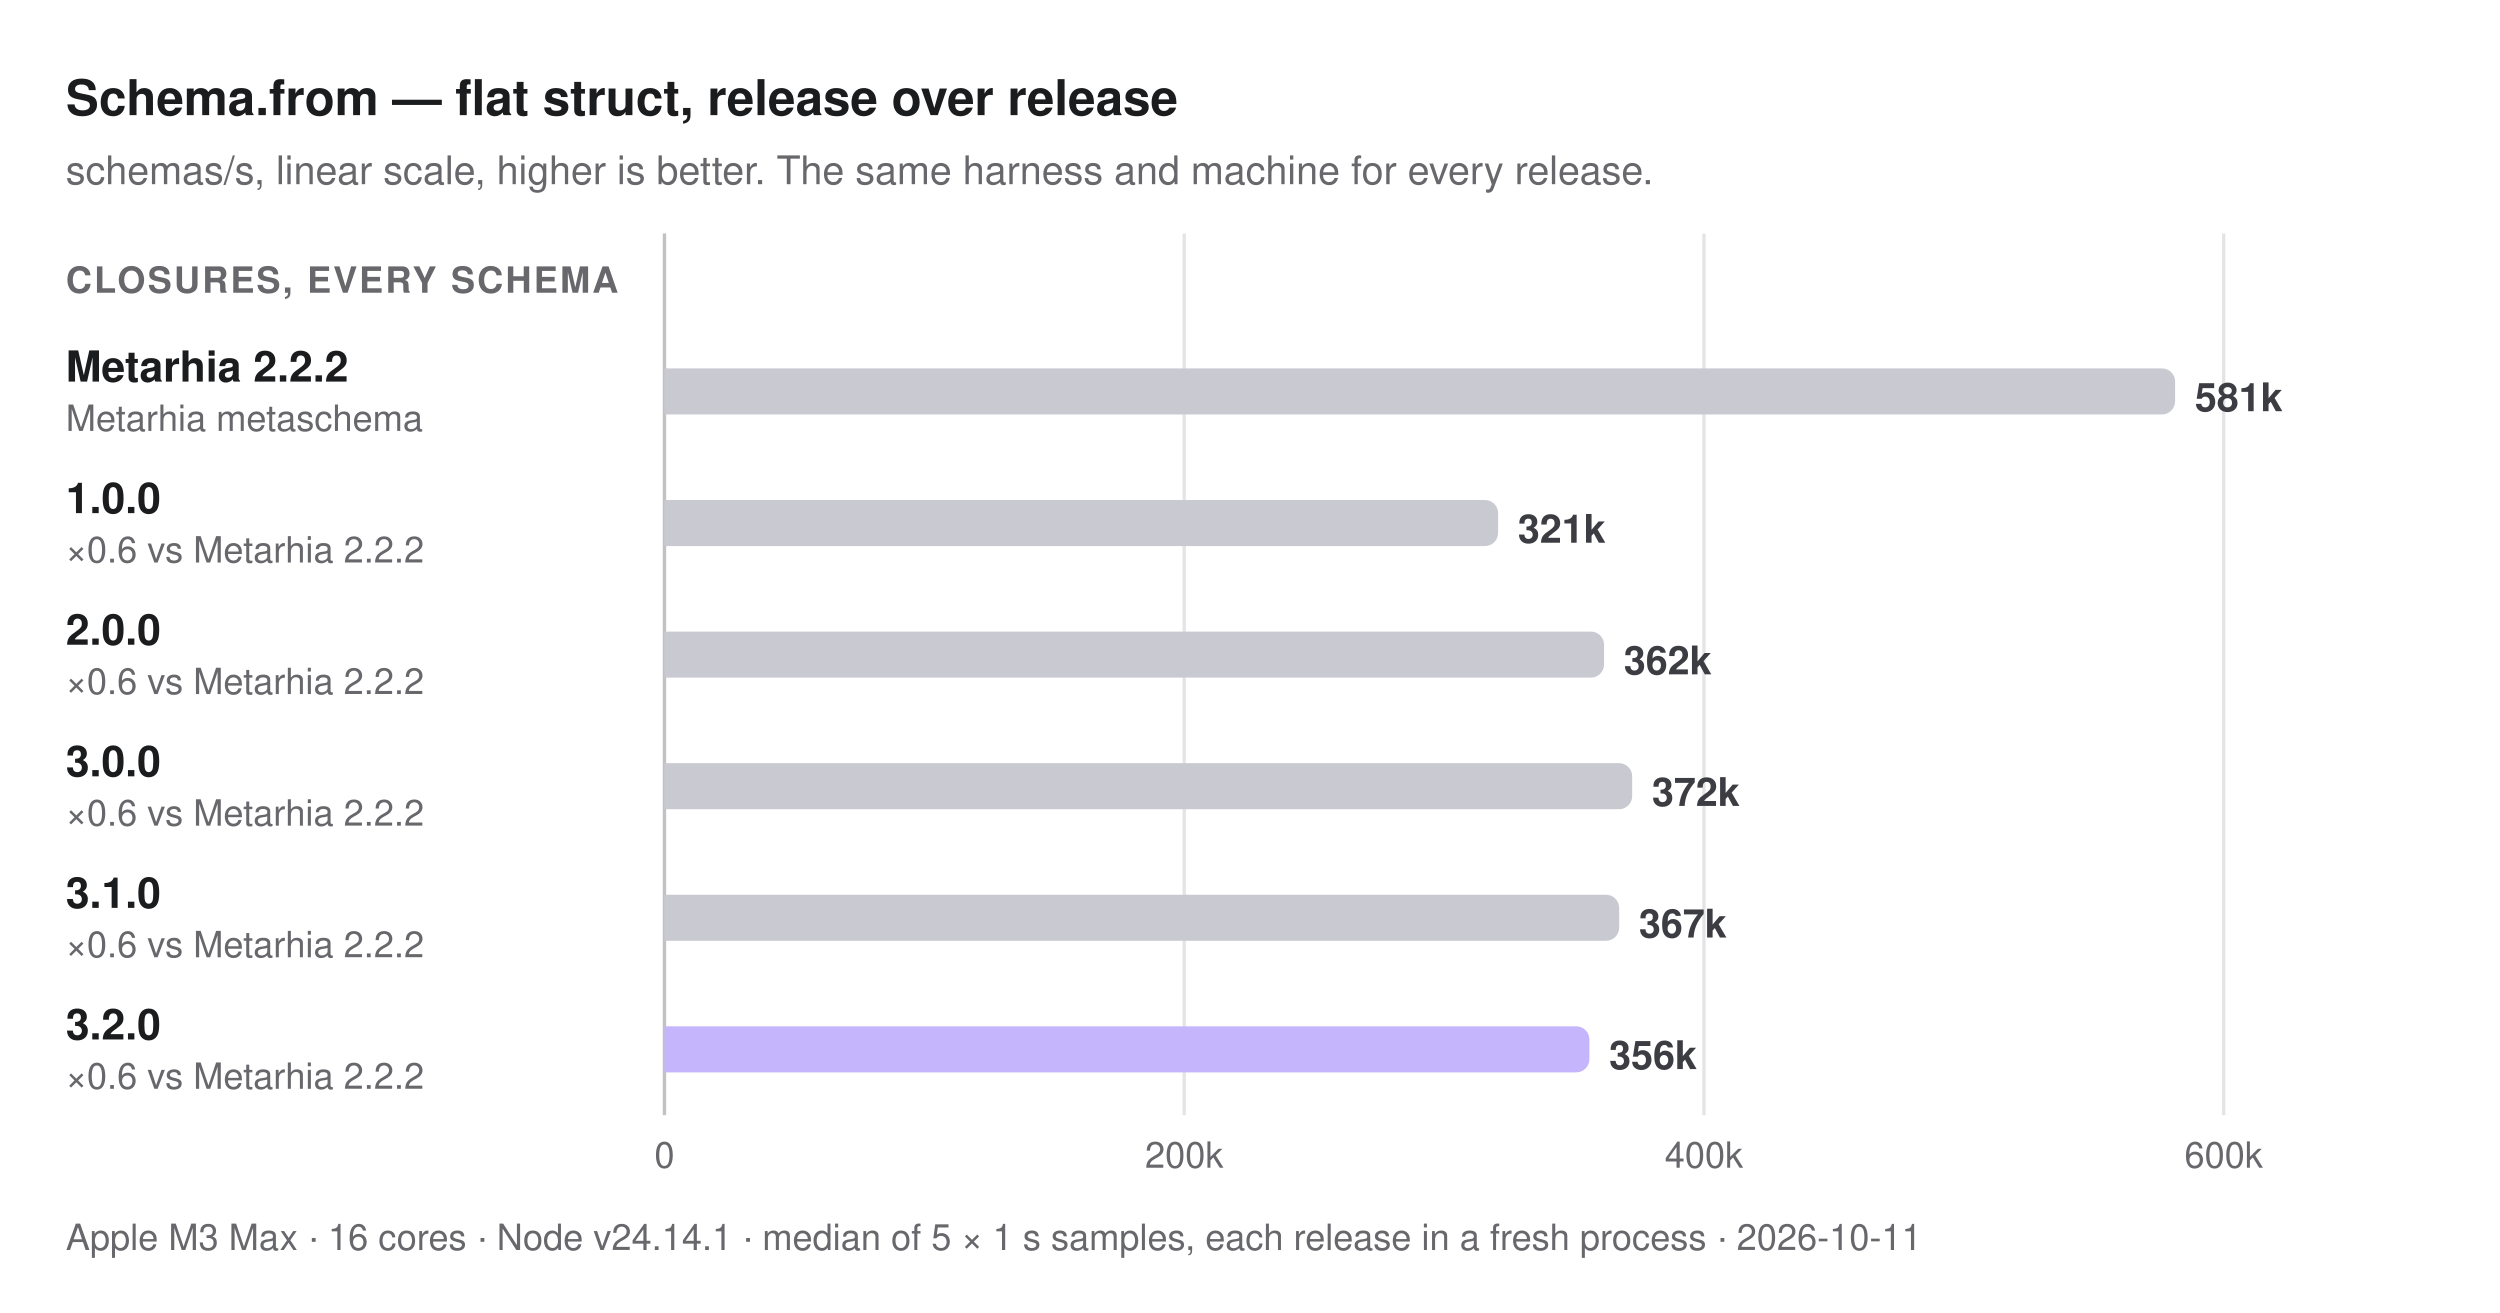
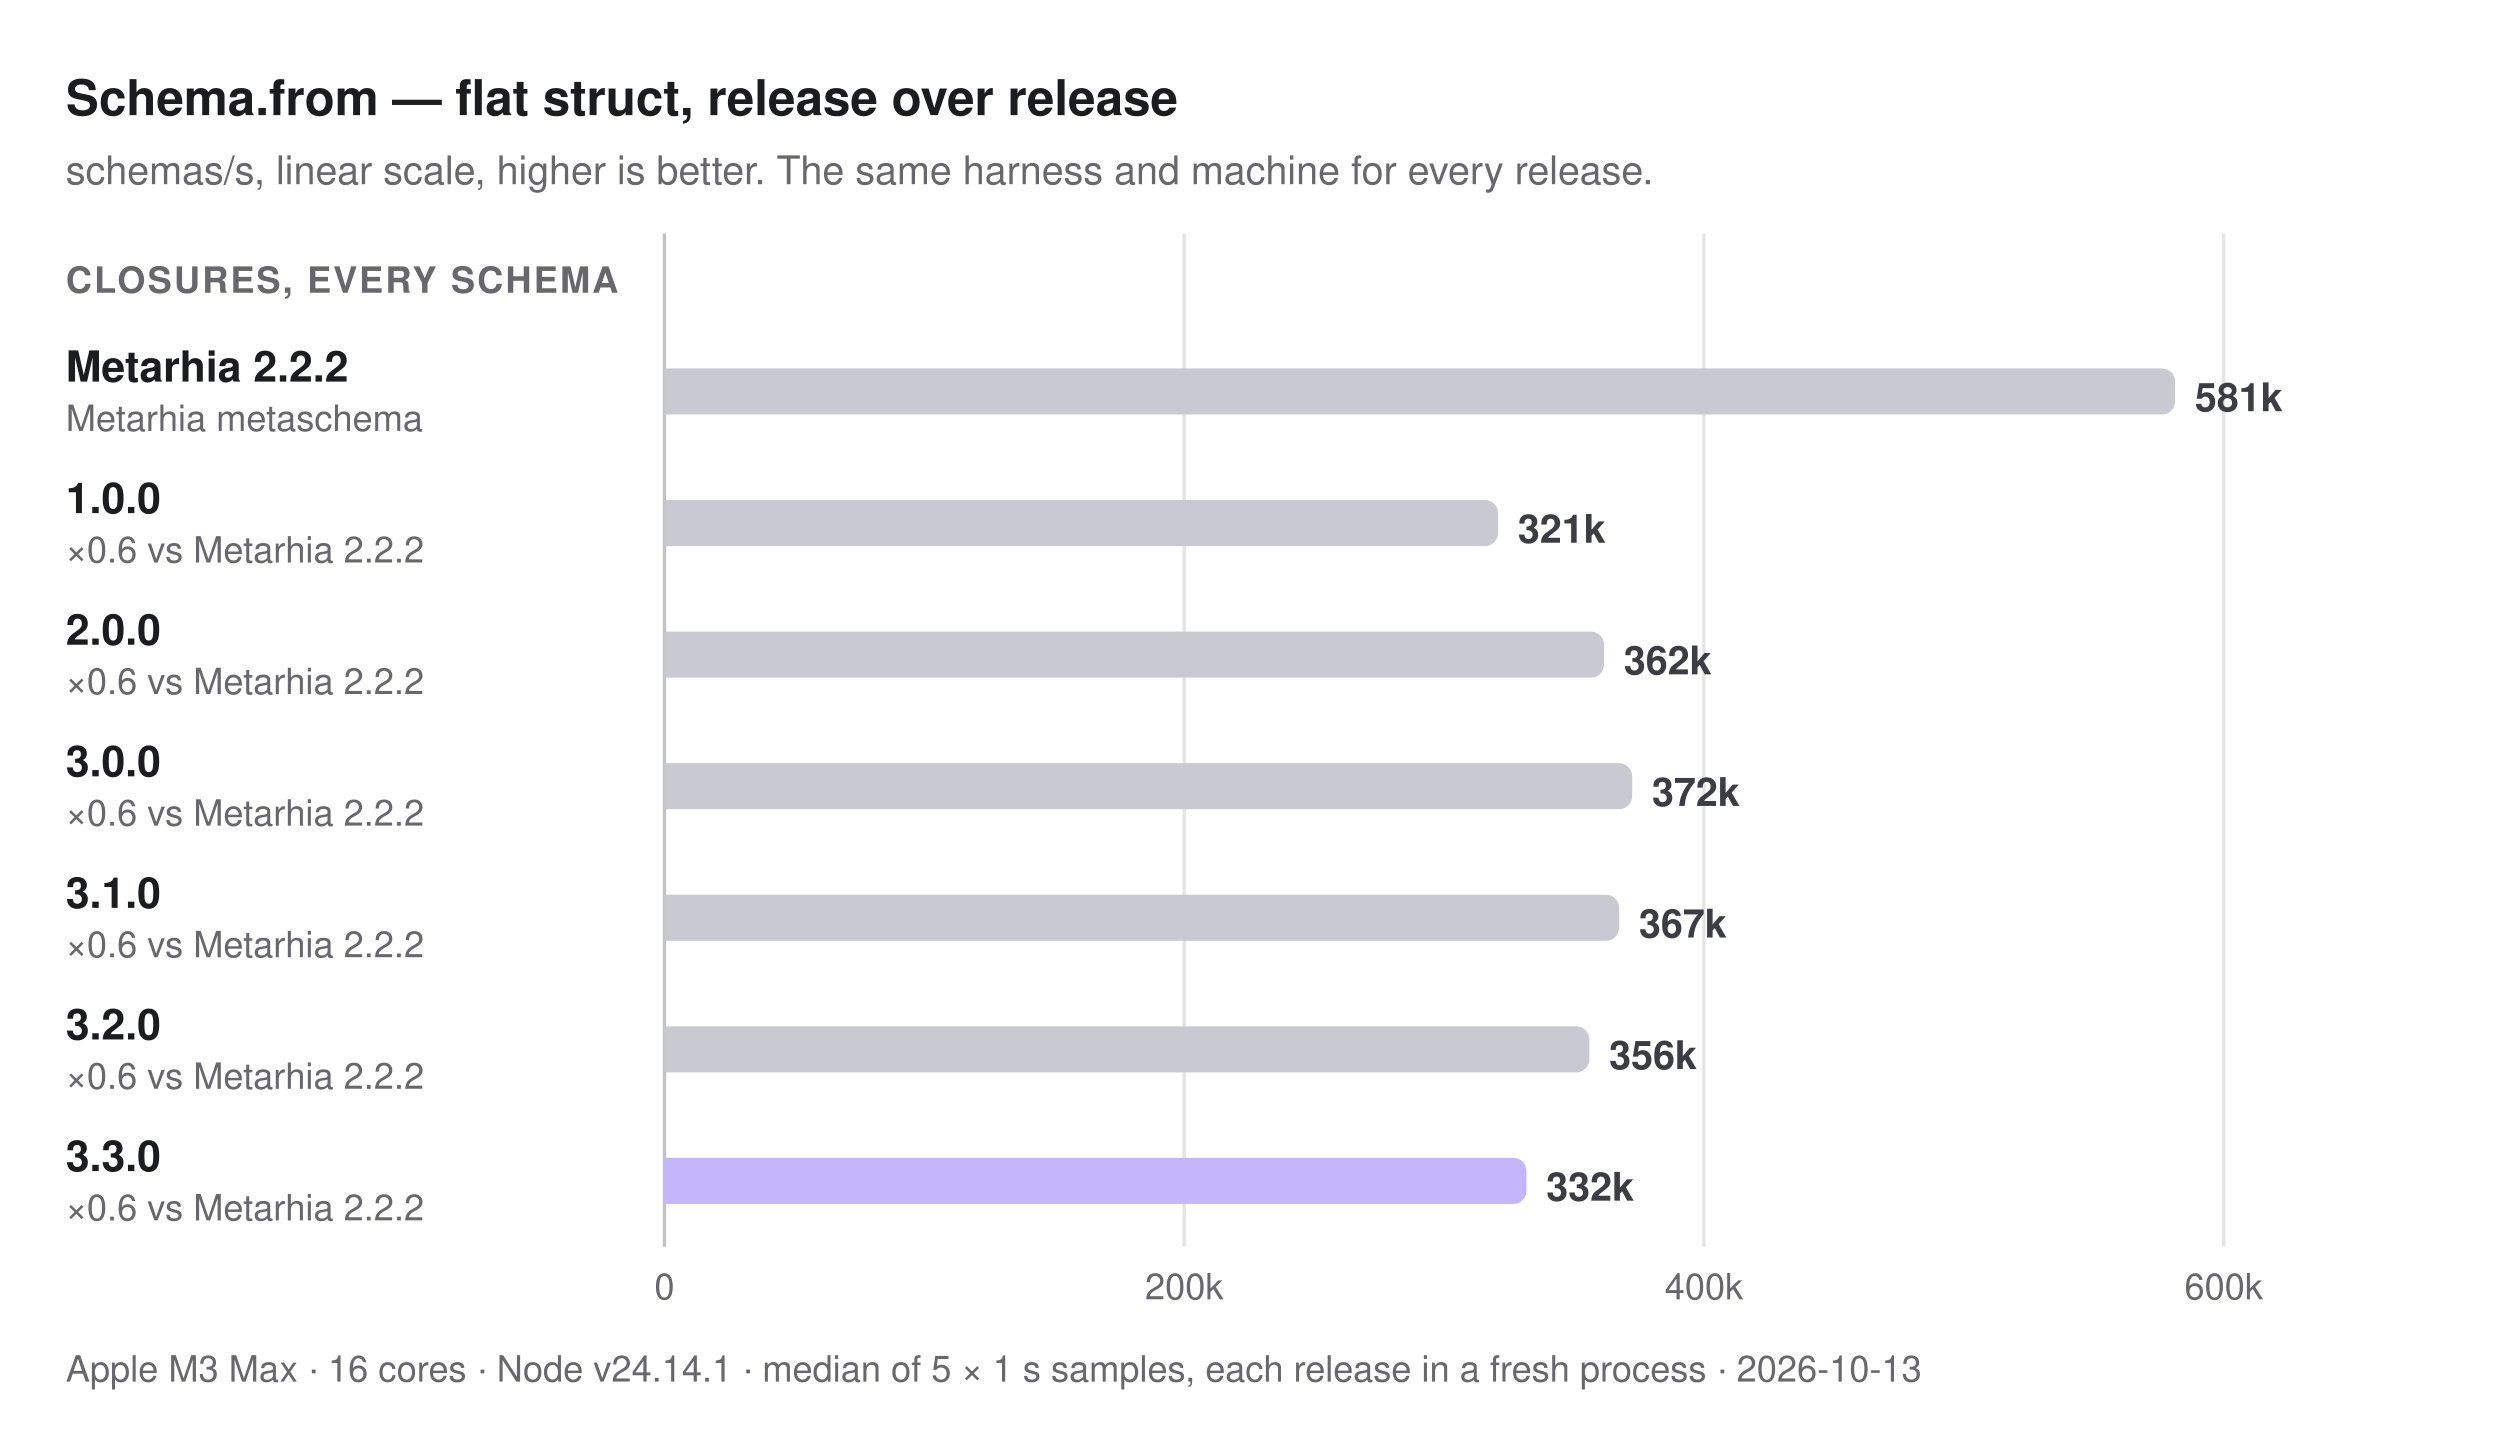
- <svg xmlns="http://www.w3.org/2000/svg" width="760" height="399" viewBox="0 0 760 399" role="img" aria-label="Schema.from — flat struct, release over release. schemas/s, linear scale, higher is better. The same harness and machine for every release.">
+ <svg xmlns="http://www.w3.org/2000/svg" width="760" height="439" viewBox="0 0 760 439" role="img" aria-label="Schema.from — flat struct, release over release. schemas/s, linear scale, higher is better. The same harness and machine for every release.">
  <style>
  text { font-family: -apple-system, BlinkMacSystemFont, "Segoe UI", Helvetica, Arial, sans-serif; }
  .title { font-size: 15px; font-weight: 700; fill: #1b1c1e; }
  .subtitle, .caption { font-size: 12px; fill: #67676c; }
  .caption { font-size: 11px; }
  .group { font-size: 11px; font-weight: 600; letter-spacing: 0.06em; fill: #67676c; }
  .label { font-size: 13px; font-weight: 600; fill: #1b1c1e; }
  .label.primary, .label.secondary { font-weight: 700; }
  .sublabel { font-size: 11px; fill: #67676c; }
  .value { font-size: 12px; font-weight: 600; fill: #3c3c43; font-variant-numeric: tabular-nums; }
  .value.small { font-size: 10px; }
  .legend { font-size: 11px; fill: #3c3c43; }
  .tick { font-size: 11px; fill: #67676c; font-variant-numeric: tabular-nums; }
  .grid { stroke: #e4e4e7; stroke-width: 1; }
  .axis { stroke: #c2c2c4; stroke-width: 1; }
  .ref { stroke: #67676c; stroke-width: 1; stroke-dasharray: 3 3; }
  .bar { fill: #c9cad1; }
  .bar.primary { fill: #7c5cff; }
  .bar.secondary { fill: #c4b5fd; }
  @media (prefers-color-scheme: dark) {
    .title, .label { fill: #dfdfd6; }
    .subtitle, .caption, .group, .sublabel, .tick { fill: #98989f; }
    .value, .legend { fill: #c2c2c4; }
    .grid { stroke: #2e2e32; }
    .axis { stroke: #48484c; }
    .ref { stroke: #98989f; }
    .bar { fill: #4a4b53; }
    .bar.primary { fill: #9d85ff; }
    .bar.secondary { fill: #5b4aa8; }
  }
</style>
  <text class="title" x="20" y="35">Schema.from — flat struct, release over release</text>
  <text class="subtitle" x="20" y="56">schemas/s, linear scale, higher is better. The same harness and machine for every release.</text>
-   <line class="grid" x1="202" y1="71" x2="202" y2="339" />
-   <text class="tick" x="202" y="355" text-anchor="middle">0</text>
-   <line class="grid" x1="360" y1="71" x2="360" y2="339" />
-   <text class="tick" x="360" y="355" text-anchor="middle">200k</text>
-   <line class="grid" x1="518" y1="71" x2="518" y2="339" />
-   <text class="tick" x="518" y="355" text-anchor="middle">400k</text>
-   <line class="grid" x1="676" y1="71" x2="676" y2="339" />
-   <text class="tick" x="676" y="355" text-anchor="middle">600k</text>
-   <line class="axis" x1="202" y1="71" x2="202" y2="339" />
+   <line class="grid" x1="202" y1="71" x2="202" y2="379" />
+   <text class="tick" x="202" y="395" text-anchor="middle">0</text>
+   <line class="grid" x1="360" y1="71" x2="360" y2="379" />
+   <text class="tick" x="360" y="395" text-anchor="middle">200k</text>
+   <line class="grid" x1="518" y1="71" x2="518" y2="379" />
+   <text class="tick" x="518" y="395" text-anchor="middle">400k</text>
+   <line class="grid" x1="676" y1="71" x2="676" y2="379" />
+   <text class="tick" x="676" y="395" text-anchor="middle">600k</text>
+   <line class="axis" x1="202" y1="71" x2="202" y2="379" />
  <text class="group" x="20" y="89">CLOSURES, EVERY SCHEMA</text>
  <g>
    <text class="label" x="20" y="116">Metarhia 2.2.2</text>
    <text class="sublabel" x="20" y="131">Metarhia metaschema</text>
    <path class="bar" d="M202,112H657.233A4,4 0 0 1 661.233,116V122A4,4 0 0 1 657.233,126H202Z" />
    <text class="value" x="667.233" y="125">581k</text>
  </g>
  <g>
    <text class="label" x="20" y="156">1.0.0</text>
    <text class="sublabel" x="20" y="171">×0.6 vs Metarhia 2.2.2</text>
    <path class="bar" d="M202,152H451.425A4,4 0 0 1 455.425,156V162A4,4 0 0 1 451.425,166H202Z" />
    <text class="value" x="461.425" y="165">321k</text>
  </g>
  <g>
    <text class="label" x="20" y="196">2.0.0</text>
    <text class="sublabel" x="20" y="211">×0.6 vs Metarhia 2.2.2</text>
    <path class="bar" d="M202,192H483.634A4,4 0 0 1 487.634,196V202A4,4 0 0 1 483.634,206H202Z" />
    <text class="value" x="493.634" y="205">362k</text>
  </g>
  <g>
    <text class="label" x="20" y="236">3.0.0</text>
    <text class="sublabel" x="20" y="251">×0.6 vs Metarhia 2.2.2</text>
    <path class="bar" d="M202,232H492.187A4,4 0 0 1 496.187,236V242A4,4 0 0 1 492.187,246H202Z" />
    <text class="value" x="502.187" y="245">372k</text>
  </g>
  <g>
    <text class="label" x="20" y="276">3.1.0</text>
    <text class="sublabel" x="20" y="291">×0.6 vs Metarhia 2.2.2</text>
    <path class="bar" d="M202,272H488.231A4,4 0 0 1 492.231,276V282A4,4 0 0 1 488.231,286H202Z" />
    <text class="value" x="498.231" y="285">367k</text>
  </g>
  <g>
-     <text class="label secondary" x="20" y="316">3.2.0</text>
+     <text class="label" x="20" y="316">3.2.0</text>
    <text class="sublabel" x="20" y="331">×0.6 vs Metarhia 2.2.2</text>
-     <path class="bar secondary" d="M202,312H479.173A4,4 0 0 1 483.173,316V322A4,4 0 0 1 479.173,326H202Z" />
+     <path class="bar" d="M202,312H479.173A4,4 0 0 1 483.173,316V322A4,4 0 0 1 479.173,326H202Z" />
    <text class="value" x="489.173" y="325">356k</text>
  </g>
-   <text class="caption" x="20" y="380">Apple M3 Max · 16 cores · Node v24.14.1 · median of 5 × 1 s samples, each release in a fresh process · 2026-10-11</text>
+   <g>
+     <text class="label secondary" x="20" y="356">3.3.0</text>
+     <text class="sublabel" x="20" y="371">×0.6 vs Metarhia 2.2.2</text>
+     <path class="bar secondary" d="M202,352H460.047A4,4 0 0 1 464.047,356V362A4,4 0 0 1 460.047,366H202Z" />
+     <text class="value" x="470.047" y="365">332k</text>
+   </g>
+   <text class="caption" x="20" y="420">Apple M3 Max · 16 cores · Node v24.14.1 · median of 5 × 1 s samples, each release in a fresh process · 2026-10-13</text>
</svg>
